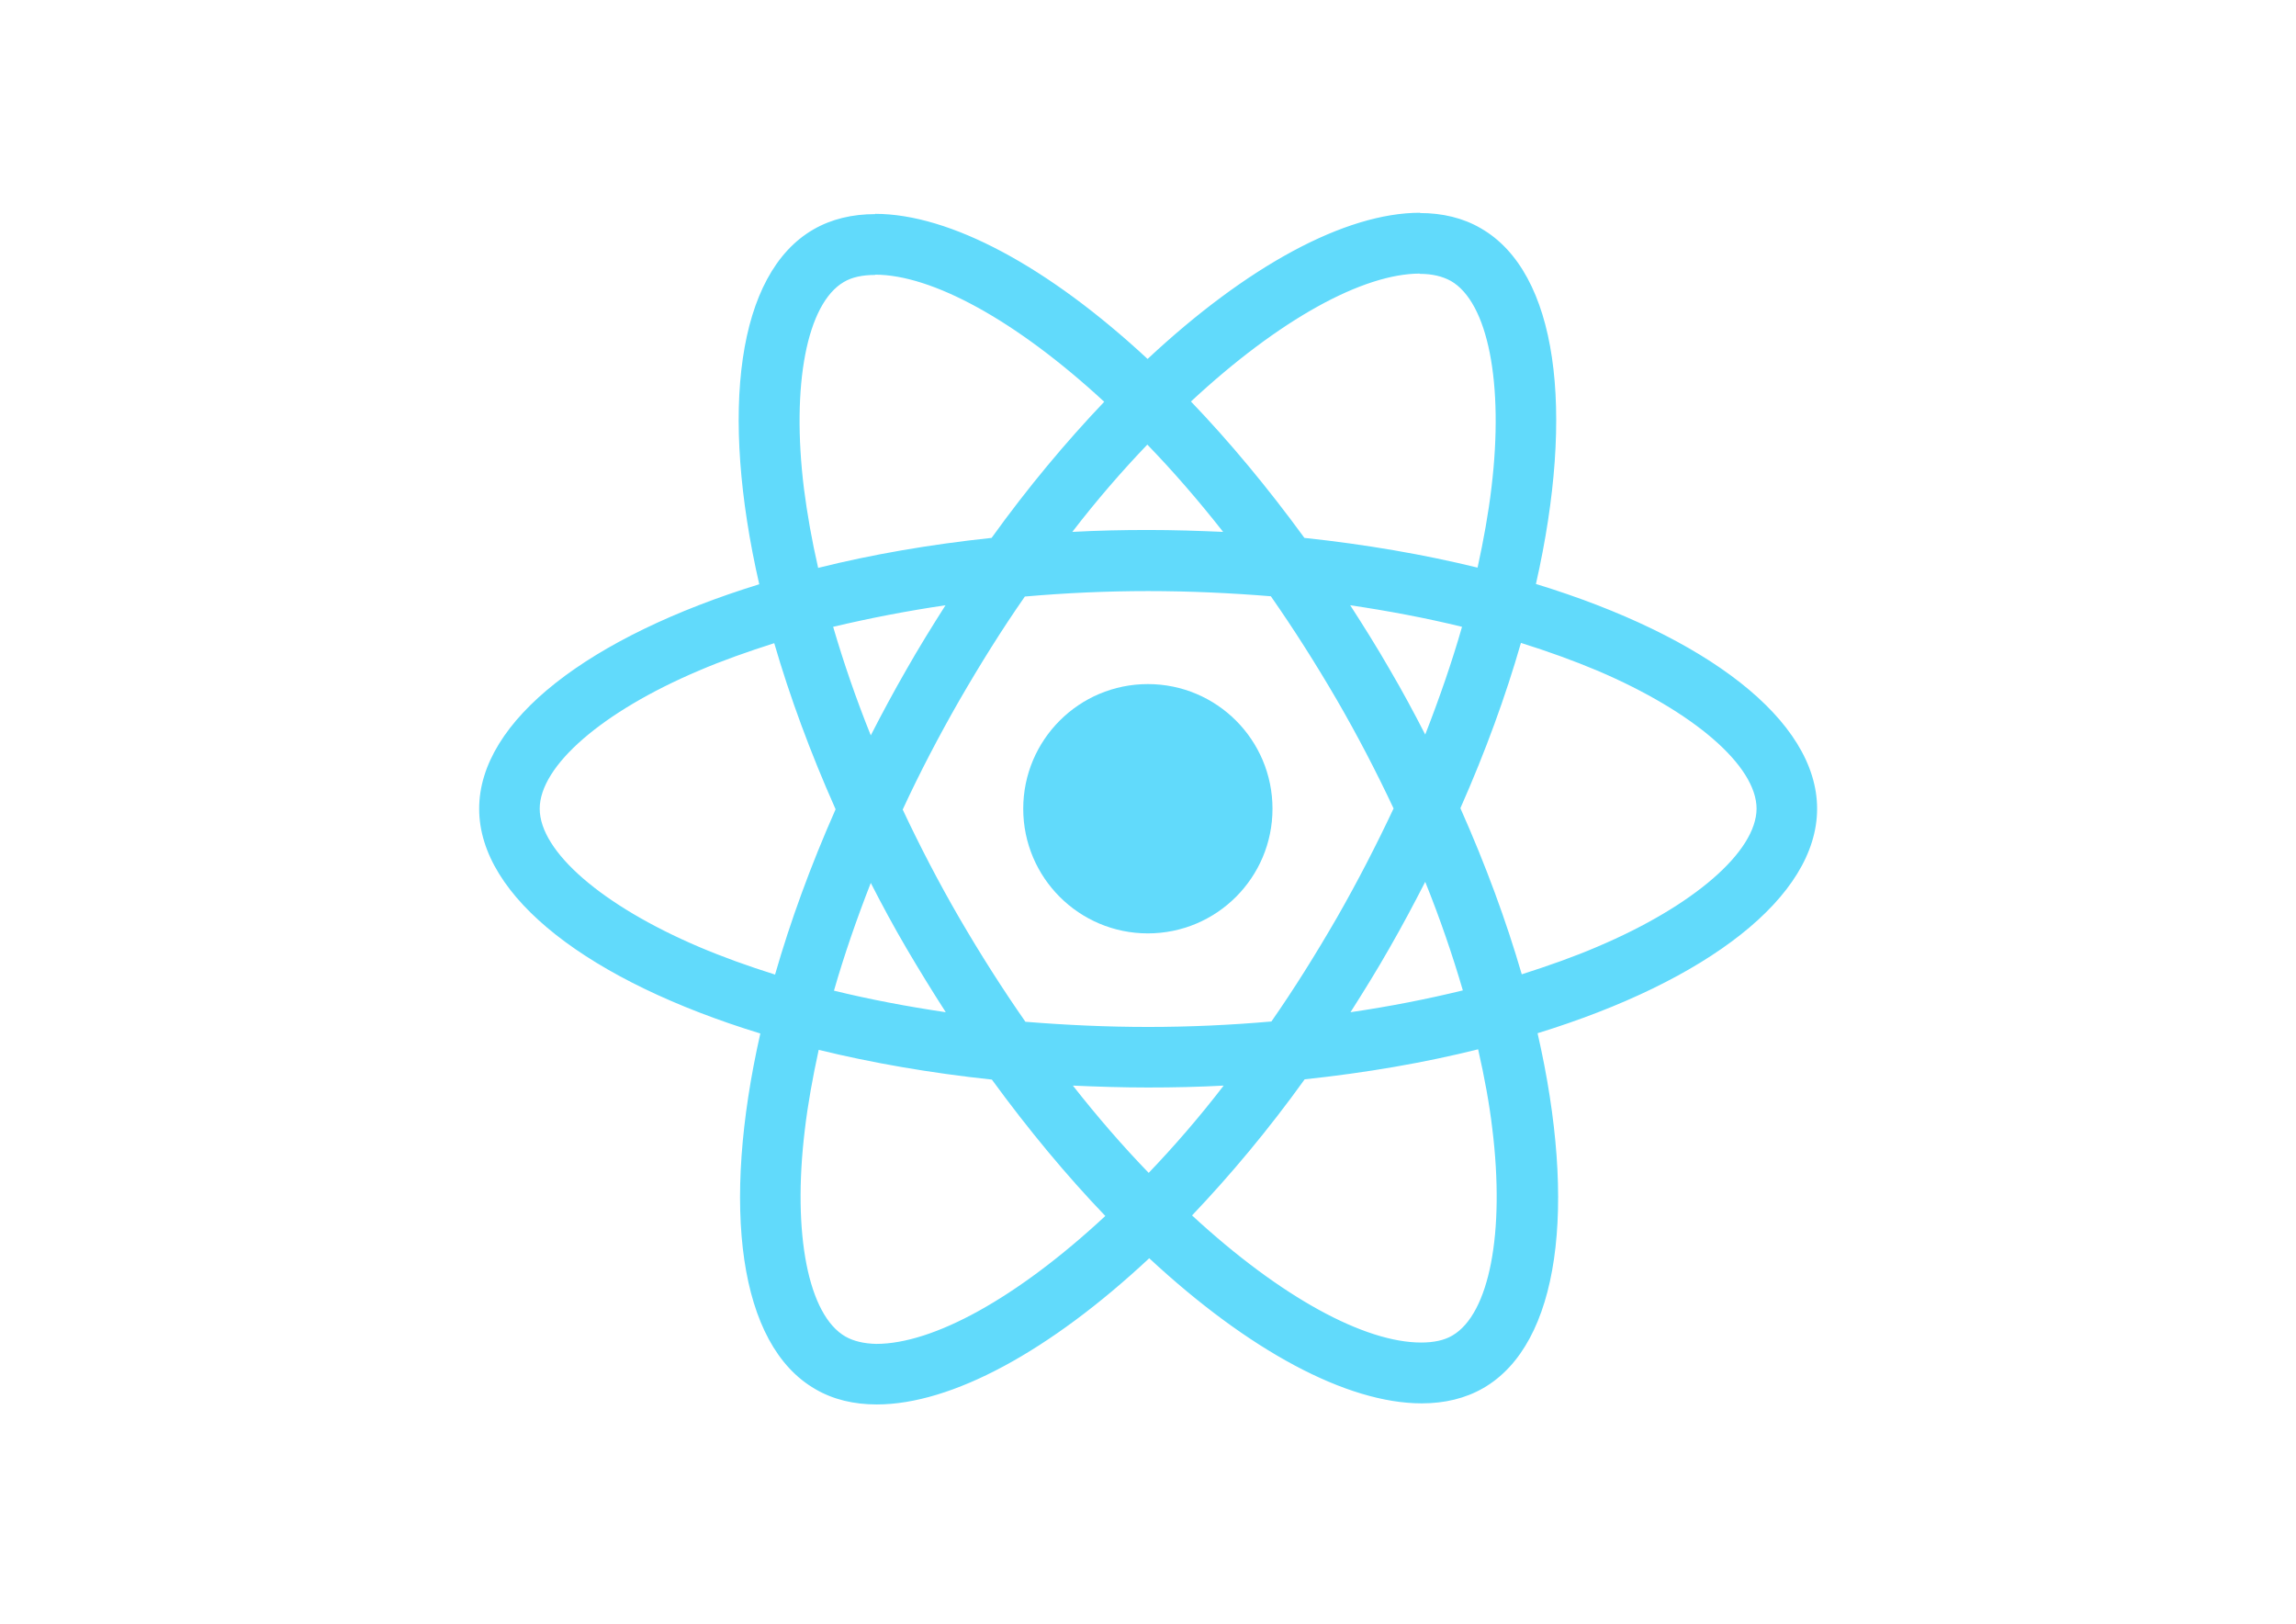
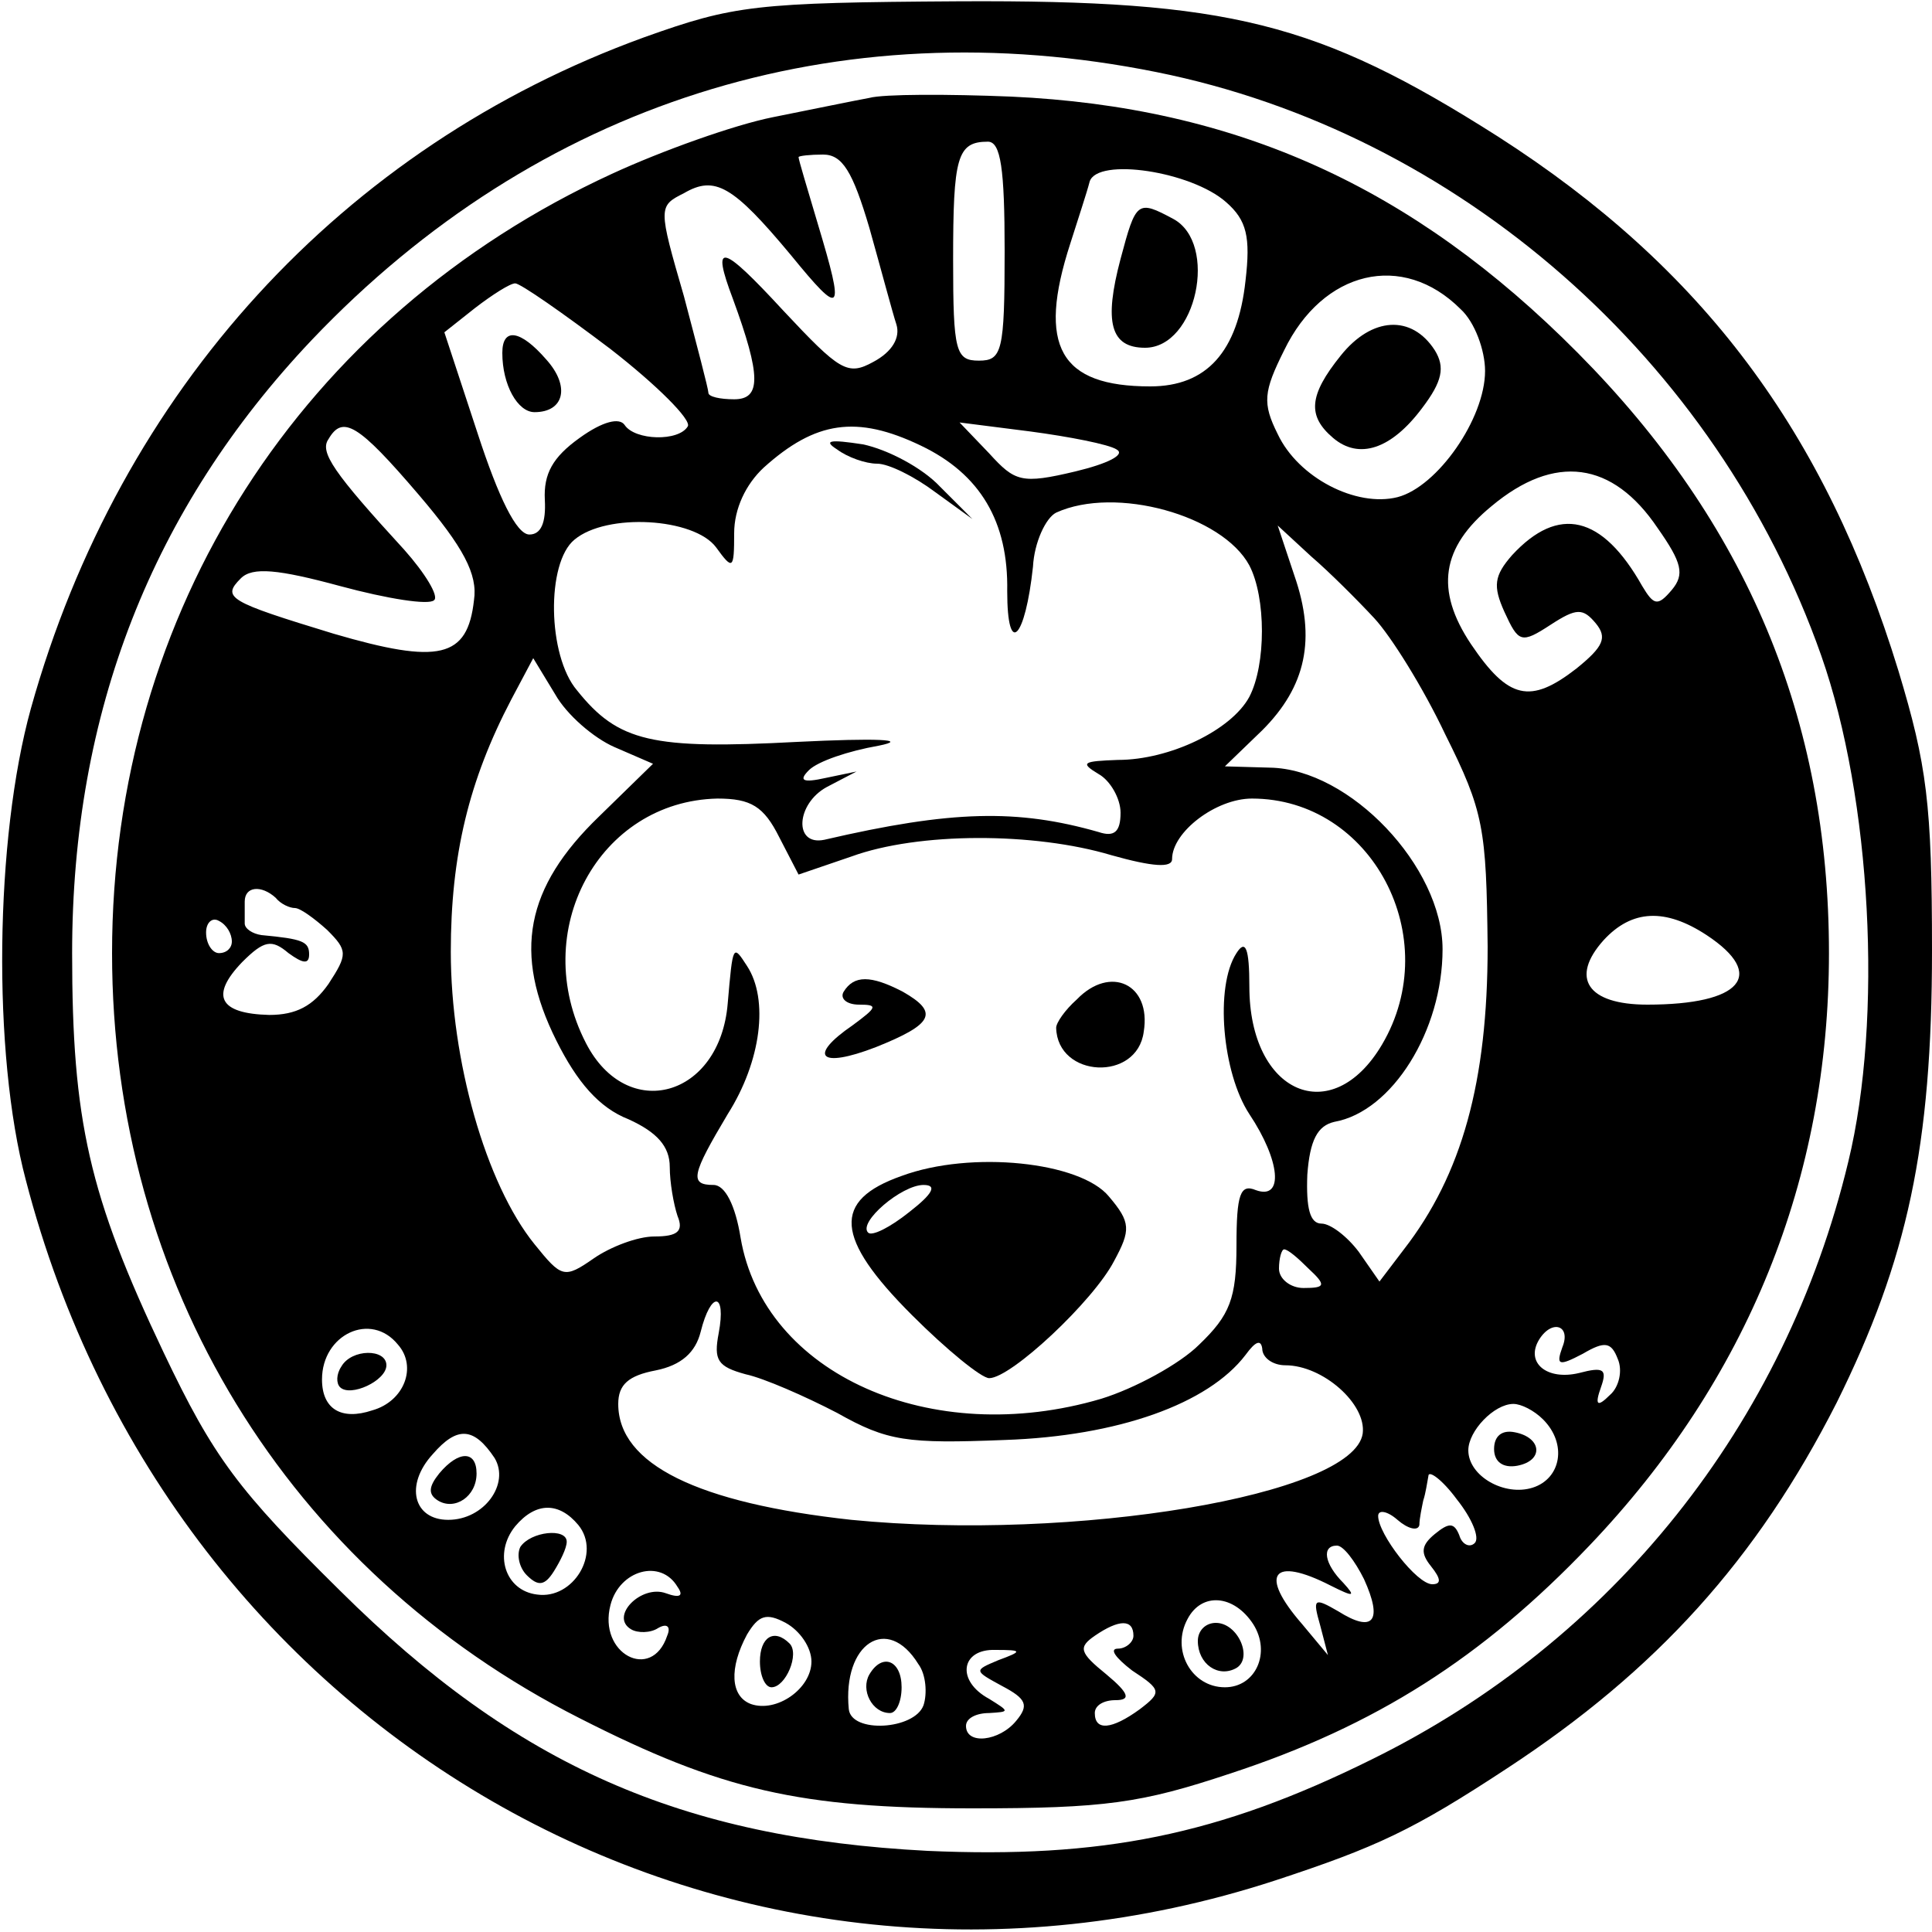
- <svg xmlns="http://www.w3.org/2000/svg" viewBox="0 0 841.9 595.3">
-   <g fill="#61DAFB">
-     <path d="M666.3 296.5c0-32.5-40.7-63.3-103.1-82.4 14.4-63.6 8-114.2-20.2-130.4-6.5-3.8-14.1-5.6-22.4-5.6v22.3c4.6 0 8.3.9 11.4 2.6 13.6 7.8 19.5 37.5 14.9 75.7-1.1 9.4-2.9 19.3-5.1 29.4-19.6-4.8-41-8.5-63.5-10.9-13.5-18.5-27.5-35.3-41.6-50 32.6-30.3 63.2-46.9 84-46.9V78c-27.5 0-63.5 19.6-99.9 53.6-36.4-33.8-72.4-53.2-99.9-53.2v22.3c20.7 0 51.4 16.5 84 46.6-14 14.7-28 31.4-41.3 49.9-22.6 2.4-44 6.1-63.6 11-2.3-10-4-19.7-5.2-29-4.7-38.2 1.1-67.9 14.6-75.8 3-1.8 6.9-2.6 11.5-2.6V78.5c-8.4 0-16 1.8-22.6 5.6-28.1 16.2-34.4 66.7-19.9 130.1-62.2 19.2-102.7 49.9-102.7 82.3 0 32.5 40.7 63.3 103.1 82.4-14.4 63.6-8 114.2 20.2 130.4 6.5 3.8 14.1 5.6 22.5 5.6 27.5 0 63.5-19.6 99.9-53.6 36.4 33.8 72.4 53.2 99.9 53.2 8.4 0 16-1.8 22.6-5.6 28.1-16.2 34.4-66.7 19.9-130.1 62-19.1 102.5-49.9 102.5-82.3zm-130.2-66.7c-3.7 12.9-8.3 26.2-13.5 39.5-4.1-8-8.4-16-13.1-24-4.6-8-9.5-15.8-14.4-23.4 14.2 2.1 27.9 4.7 41 7.9zm-45.8 106.5c-7.8 13.5-15.8 26.3-24.1 38.2-14.9 1.3-30 2-45.2 2-15.1 0-30.2-.7-45-1.9-8.3-11.9-16.4-24.6-24.2-38-7.6-13.1-14.5-26.4-20.8-39.8 6.2-13.4 13.2-26.8 20.7-39.9 7.8-13.5 15.8-26.3 24.1-38.2 14.9-1.3 30-2 45.2-2 15.1 0 30.2.7 45 1.9 8.3 11.9 16.4 24.6 24.2 38 7.6 13.1 14.5 26.4 20.8 39.8-6.3 13.4-13.2 26.8-20.7 39.9zm32.3-13c5.4 13.4 10 26.8 13.8 39.8-13.1 3.2-26.9 5.9-41.2 8 4.9-7.7 9.8-15.6 14.4-23.7 4.6-8 8.9-16.1 13-24.1zM421.2 430c-9.3-9.6-18.6-20.3-27.8-32 9 .4 18.2.7 27.5.7 9.4 0 18.7-.2 27.8-.7-9 11.7-18.3 22.4-27.5 32zm-74.4-58.9c-14.2-2.1-27.9-4.7-41-7.9 3.7-12.9 8.3-26.2 13.5-39.5 4.1 8 8.4 16 13.1 24 4.7 8 9.5 15.8 14.4 23.4zM420.7 163c9.3 9.6 18.6 20.3 27.8 32-9-.4-18.2-.7-27.5-.7-9.4 0-18.7.2-27.8.7 9-11.7 18.3-22.4 27.5-32zm-74 58.9c-4.9 7.7-9.8 15.6-14.4 23.7-4.6 8-8.9 16-13 24-5.4-13.4-10-26.8-13.8-39.8 13.1-3.1 26.9-5.8 41.2-7.9zm-90.5 125.2c-35.4-15.1-58.3-34.9-58.3-50.6 0-15.7 22.9-35.6 58.3-50.6 8.6-3.7 18-7 27.7-10.1 5.7 19.6 13.2 40 22.5 60.9-9.2 20.8-16.6 41.1-22.2 60.6-9.9-3.1-19.3-6.5-28-10.2zM310 490c-13.6-7.8-19.5-37.5-14.9-75.7 1.1-9.4 2.9-19.3 5.1-29.4 19.6 4.8 41 8.5 63.5 10.9 13.5 18.5 27.5 35.3 41.6 50-32.6 30.3-63.2 46.9-84 46.9-4.5-.1-8.3-1-11.3-2.7zm237.2-76.2c4.7 38.2-1.1 67.9-14.6 75.8-3 1.8-6.9 2.6-11.5 2.6-20.7 0-51.4-16.5-84-46.6 14-14.7 28-31.4 41.3-49.9 22.6-2.4 44-6.1 63.6-11 2.3 10.1 4.1 19.8 5.2 29.1zm38.5-66.7c-8.6 3.7-18 7-27.7 10.1-5.7-19.6-13.2-40-22.5-60.9 9.2-20.8 16.6-41.1 22.2-60.6 9.9 3.1 19.3 6.5 28.1 10.2 35.4 15.1 58.3 34.9 58.3 50.6-.1 15.7-23 35.6-58.4 50.6zM320.8 78.4z" />
-     <circle cx="420.9" cy="296.5" r="45.7" />
-     <path d="M520.5 78.1z" />
+ <svg xmlns="http://www.w3.org/2000/svg" version="1.0" width="150pt" height="150pt" viewBox="0 0 150 150" preserveAspectRatio="xMidYMid meet">
+   <g transform="translate(0,150) scale(0.1,-0.1)" fill="#000000" stroke="none">
+     <path d="M500 1471 c-234 -85 -407 -274 -476 -521 -28 -101 -30 -268 -4 -366 113 -436 550 -681 970 -544 79 26 107 39 180 87 116 76 194 162 256 284 55 111 74 199 74 351 0 114 -4 144 -26 217 -57 186 -152 313 -311 415 -140 89 -209 106 -418 105 -159 -1 -175 -3 -245 -28z m398 -27 c234 -47 435 -223 516 -453 39 -111 48 -282 21 -393 -49 -204 -183 -372 -370 -464 -119 -59 -210 -77 -345 -71 -191 10 -319 66 -456 202 -79 78 -98 103 -137 185 -58 122 -71 180 -71 310 0 187 62 345 186 476 175 184 408 258 656 208z" />
+     <path d="M675 1424 c-11 -2 -45 -9 -75 -15 -30 -6 -86 -26 -125 -44 -241 -111 -388 -340 -388 -605 0 -256 136 -479 363 -594 110 -56 171 -70 305 -70 103 0 131 4 200 27 113 37 196 90 279 177 123 129 186 285 186 460 0 182 -64 334 -195 466 -128 129 -265 191 -440 199 -49 2 -99 2 -110 -1z m105 -119 c0 -78 -2 -85 -20 -85 -18 0 -20 7 -20 78 0 80 3 92 27 92 10 0 13 -21 13 -85z m-105 18 c9 -32 18 -66 21 -75 3 -10 -3 -21 -18 -29 -20 -11 -26 -7 -70 40 -48 52 -56 54 -39 9 22 -60 22 -78 1 -78 -11 0 -20 2 -20 5 0 3 -9 37 -19 75 -20 69 -20 70 0 80 24 14 38 6 83 -48 40 -49 42 -46 21 24 -8 27 -15 50 -15 52 0 1 9 2 19 2 15 0 23 -13 36 -57z m277 20 c16 -14 19 -27 15 -61 -6 -55 -30 -82 -74 -82 -70 0 -88 31 -62 111 6 19 13 40 15 48 6 19 79 8 106 -16z m182 -83 c11 -10 19 -32 19 -48 0 -37 -37 -90 -68 -98 -32 -8 -77 15 -93 49 -12 24 -11 33 5 65 30 62 92 77 137 32z m-660 -31 c36 -28 63 -55 60 -60 -7 -12 -41 -11 -49 1 -4 6 -17 3 -35 -10 -21 -15 -28 -28 -27 -48 1 -18 -3 -27 -12 -27 -10 0 -24 29 -40 78 l-26 79 24 19 c13 10 27 19 31 19 4 0 37 -23 74 -51z m-149 -113 c35 -41 46 -62 43 -82 -5 -45 -27 -50 -109 -26 -82 25 -87 28 -72 43 9 9 29 7 77 -6 37 -10 69 -15 73 -11 4 3 -7 21 -23 39 -55 60 -66 76 -59 86 11 19 23 12 70 -43z m390 38 c46 -22 68 -59 67 -113 0 -52 14 -37 20 19 1 19 10 38 18 42 46 21 129 -2 150 -41 13 -25 13 -77 0 -102 -14 -26 -62 -49 -102 -49 -27 -1 -30 -2 -15 -11 9 -5 17 -19 17 -30 0 -15 -5 -19 -17 -15 -63 18 -114 17 -213 -6 -24 -5 -22 28 2 41 l23 12 -24 -5 c-18 -4 -21 -2 -13 6 7 7 31 15 54 19 25 5 -2 6 -63 3 -113 -6 -139 0 -171 40 -23 27 -24 99 -2 117 25 21 93 17 110 -6 13 -18 14 -17 14 11 0 19 9 38 23 51 40 36 72 41 122 17z m152 -3 c7 -4 -7 -11 -32 -17 -42 -10 -47 -8 -67 14 l-23 24 55 -7 c30 -4 61 -10 67 -14z m420 -61 c19 -27 21 -36 11 -48 -11 -13 -14 -12 -23 3 -31 55 -65 63 -101 24 -14 -16 -15 -24 -6 -44 11 -24 13 -25 36 -10 20 13 25 13 35 1 9 -11 6 -18 -15 -35 -36 -28 -53 -24 -82 19 -28 42 -23 75 16 107 49 41 94 35 129 -17z m-220 -70 c13 -14 38 -54 55 -90 30 -60 32 -73 33 -165 0 -105 -20 -177 -65 -235 l-19 -25 -16 23 c-9 12 -22 22 -29 22 -9 0 -12 12 -11 38 2 27 8 38 21 41 45 8 84 71 84 134 0 64 -72 140 -134 141 l-35 1 29 28 c34 34 42 71 25 120 l-13 39 26 -24 c14 -12 36 -34 49 -48z m-590 -100 l30 -13 -42 -41 c-57 -55 -67 -106 -33 -174 16 -32 33 -52 56 -61 22 -10 32 -21 32 -37 0 -12 3 -29 6 -38 5 -12 0 -16 -18 -16 -13 0 -34 -8 -47 -17 -23 -16 -25 -15 -46 11 -38 47 -65 143 -65 227 0 75 14 133 47 196 l17 32 17 -28 c9 -16 30 -34 46 -41z m128 -70 l15 -29 41 14 c52 19 142 19 202 1 32 -9 47 -10 47 -3 0 21 34 47 62 47 93 0 150 -108 101 -191 -39 -66 -103 -38 -103 45 0 30 -3 37 -10 26 -17 -26 -11 -93 10 -125 24 -36 27 -67 5 -59 -12 5 -15 -3 -15 -43 0 -41 -5 -54 -29 -77 -15 -15 -50 -34 -76 -42 -132 -39 -262 19 -280 125 -4 25 -12 41 -21 41 -19 0 -17 8 11 55 26 41 32 89 15 115 -11 17 -11 17 -15 -29 -6 -73 -78 -93 -110 -31 -45 87 10 188 102 190 26 0 36 -6 48 -30z m-391 -47 c4 -5 11 -8 15 -8 4 0 15 -8 25 -17 16 -16 16 -19 1 -42 -12 -17 -25 -24 -46 -24 -39 1 -46 15 -21 41 17 17 23 18 36 7 11 -8 16 -9 16 -1 0 10 -5 12 -37 15 -7 1 -13 5 -13 9 0 4 0 12 0 17 0 12 13 13 24 3z m-34 -34 c0 -5 -4 -9 -10 -9 -5 0 -10 7 -10 16 0 8 5 12 10 9 6 -3 10 -10 10 -16z m1145 5 c47 -31 27 -54 -46 -54 -47 0 -60 21 -34 50 22 24 48 25 80 4z m-309 -259 c14 -13 13 -15 -4 -15 -10 0 -19 7 -19 15 0 8 2 15 4 15 3 0 11 -7 19 -15z m-458 -50 c-4 -21 -1 -26 21 -32 14 -3 46 -17 71 -30 39 -22 54 -24 130 -21 88 3 158 28 187 66 8 11 12 12 13 5 0 -7 8 -13 18 -13 29 0 63 -30 60 -53 -7 -48 -224 -84 -397 -67 -119 13 -181 43 -181 90 0 15 8 22 29 26 20 4 31 14 35 30 8 32 20 31 14 -1z m-249 -9 c15 -17 5 -44 -20 -51 -24 -8 -39 1 -39 24 0 35 38 53 59 27z m904 -2 c-5 -14 -3 -15 16 -5 17 10 22 9 27 -4 4 -9 1 -22 -6 -28 -10 -10 -12 -8 -7 6 5 14 2 16 -17 11 -25 -6 -42 8 -31 26 10 16 25 11 18 -6z m-15 -56 c19 -19 14 -46 -8 -53 -22 -7 -50 9 -50 29 0 15 20 36 35 36 6 0 16 -5 23 -12z m-814 -30 c12 -20 -8 -48 -36 -48 -27 0 -34 27 -12 51 19 22 32 21 48 -3z m761 -66 c-4 -4 -10 -1 -12 6 -4 10 -8 10 -19 1 -11 -9 -11 -15 -3 -25 8 -10 8 -14 1 -14 -12 0 -42 39 -42 53 0 5 7 4 15 -3 8 -7 16 -9 17 -4 0 5 2 14 3 19 2 6 3 14 4 19 0 5 11 -3 22 -18 12 -15 18 -30 14 -34z m-696 14 c18 -22 -4 -58 -32 -54 -25 3 -34 32 -17 53 16 19 34 19 49 1z m610 -42 c15 -33 7 -42 -20 -25 -19 11 -20 10 -14 -11 l6 -23 -20 24 c-34 39 -23 53 22 30 18 -9 20 -9 10 2 -15 15 -17 29 -5 29 5 0 14 -12 21 -26z m-533 -6 c5 -7 2 -9 -9 -5 -19 7 -44 -18 -27 -28 5 -3 15 -3 21 1 7 4 10 1 7 -6 -12 -36 -54 -14 -44 24 7 27 39 36 52 14z m447 -29 c14 -22 2 -49 -22 -49 -26 0 -42 29 -29 53 11 21 36 19 51 -4z m-343 -29 c0 -21 -27 -40 -47 -33 -16 6 -17 28 -3 54 9 15 15 17 30 9 11 -6 20 -19 20 -30z m250 20 c0 -5 -6 -10 -12 -10 -7 0 -2 -7 11 -17 23 -15 23 -17 6 -30 -22 -16 -35 -17 -35 -3 0 6 7 10 16 10 12 0 11 5 -7 20 -21 17 -22 21 -9 30 19 13 30 13 30 0z m-167 -22 c6 -8 7 -23 4 -32 -7 -19 -56 -22 -58 -3 -5 51 30 74 54 35z m62 3 c-19 -8 -19 -8 3 -20 19 -10 21 -15 11 -27 -13 -16 -39 -19 -39 -4 0 6 8 10 18 10 16 1 16 1 0 11 -26 14 -22 39 5 38 21 0 21 -1 2 -8z" />
+     <path d="M870 1299 c-13 -49 -8 -69 19 -69 40 0 57 81 22 100 -28 15 -29 14 -41 -31z" />
+     <path d="M1041 1224 c-25 -31 -26 -47 -6 -64 20 -17 45 -9 69 23 16 21 18 32 10 45 -18 28 -49 26 -73 -4z" />
+     <path d="M390 1226 c0 -25 12 -46 25 -46 23 0 28 20 9 41 -20 23 -34 25 -34 5z" />
+     <path d="M650 1151 c8 -6 22 -11 31 -11 9 0 29 -10 45 -22 l29 -21 -25 25 c-14 15 -41 29 -60 33 -26 4 -31 3 -20 -4z" />
+     <path d="M655 730 c-3 -5 2 -10 12 -10 15 0 14 -2 -5 -16 -35 -24 -26 -34 18 -17 45 18 49 27 21 43 -25 13 -38 13 -46 0z" />
+     <path d="M836 724 c-9 -8 -16 -18 -16 -22 1 -39 63 -42 68 -3 6 37 -26 52 -52 25z" />
+     <path d="M700 587 c-54 -19 -52 -48 8 -108 27 -27 54 -49 60 -49 17 0 81 60 97 91 13 24 13 30 -4 50 -22 27 -107 36 -161 16z m6 -28 c-15 -12 -29 -19 -32 -16 -8 8 26 37 43 37 11 0 7 -7 -11 -21z" />
+     <path d="M265 439 c-4 -6 -4 -13 -1 -16 8 -8 36 5 36 17 0 13 -27 13 -35 -1z" />
+     <path d="M1160 375 c0 -10 7 -15 18 -13 21 4 19 22 -2 26 -10 2 -16 -3 -16 -13z" />
+     <path d="M341 356 c-8 -10 -9 -16 -1 -21 13 -8 30 3 30 21 0 18 -14 18 -29 0z" />
+     <path d="M404 299 c-3 -6 -1 -16 5 -22 9 -9 14 -8 21 3 5 8 10 18 10 23 0 11 -28 8 -36 -4z" />
+     <path d="M930 226 c0 -18 16 -29 30 -21 13 8 1 35 -16 35 -8 0 -14 -6 -14 -14z" />
+     <path d="M590 210 c0 -11 4 -20 9 -20 11 0 22 26 14 34 -12 12 -23 5 -23 -14z" />
+     <path d="M675 200 c-7 -12 2 -30 16 -30 5 0 9 9 9 20 0 21 -15 27 -25 10z" />
  </g>
</svg>
